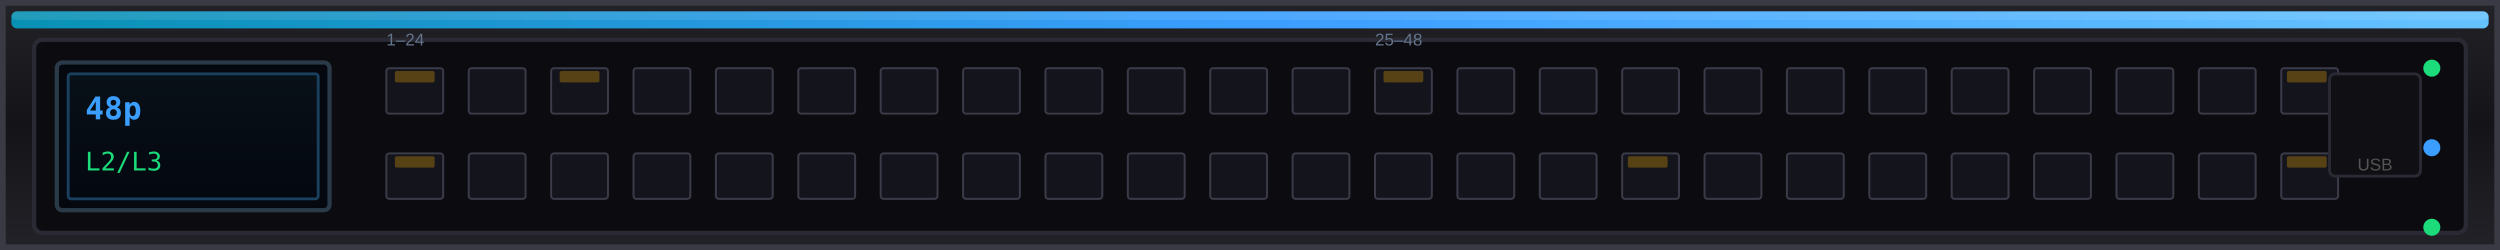
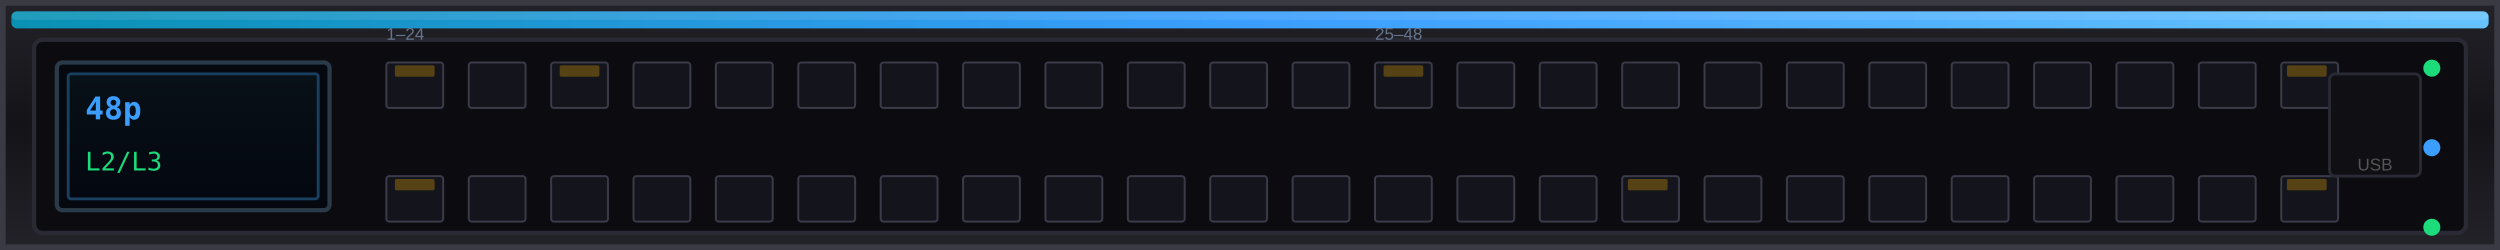
<svg xmlns="http://www.w3.org/2000/svg" viewBox="0 0 440 44" fill="none">
  <defs>
    <linearGradient id="chassis" x1="0" y1="0" x2="0" y2="44" gradientUnits="userSpaceOnUse">
      <stop offset="0%" stop-color="#222228" />
      <stop offset="50%" stop-color="#141418" />
      <stop offset="100%" stop-color="#222228" />
    </linearGradient>
    <linearGradient id="cyanBar" x1="0" y1="0" x2="1" y2="0">
      <stop offset="0%" stop-color="#0891b2" />
      <stop offset="50%" stop-color="#3b9eff" />
      <stop offset="100%" stop-color="#67c3ff" />
    </linearGradient>
    <linearGradient id="lcdBg" x1="0" y1="0" x2="0" y2="1">
      <stop offset="0%" stop-color="#081018" />
      <stop offset="100%" stop-color="#040810" />
    </linearGradient>
  </defs>
  <rect width="440" height="44" fill="url(#chassis)" />
  <rect x="0.5" y="0.5" width="439" height="43" stroke="#3a3a44" stroke-width="1" />
  <rect x="2" y="2" width="436" height="3" rx="1" fill="url(#cyanBar)" />
  <rect x="2" y="2" width="436" height="1.5" rx="1" fill="#fff" opacity="0.1" />
  <rect x="6" y="7" width="428" height="34" rx="1.5" fill="#0c0c10" stroke="#2a2a34" stroke-width="0.75" />
  <g transform="translate(10, 11)">
    <rect width="48" height="26" rx="1" fill="#060810" stroke="#2a3a48" stroke-width="0.75" />
    <rect x="2" y="2" width="44" height="22" rx="0.5" fill="url(#lcdBg)" stroke="#1a4060" stroke-width="0.5" />
    <text x="5" y="10" fill="#3b9eff" font-family="JetBrains Mono, monospace" font-size="5.5" font-weight="600">48p</text>
    <text x="5" y="19" fill="#1bdb7a" font-family="JetBrains Mono, monospace" font-size="4.5">L2/L3</text>
  </g>
-   <g transform="translate(68, 8)">
+   <g transform="translate(68, 7)">
    <text x="0" y="0" fill="#64748b" font-family="Arial, sans-serif" font-size="3">1–24</text>
    <text x="174" y="0" fill="#64748b" font-family="Arial, sans-serif" font-size="3">25–48</text>
    <g transform="translate(0, 4)" fill="#14141c" stroke="#3a3a48" stroke-width="0.35">
      <rect x="0" y="0" width="10" height="8" rx="0.5" />
      <rect x="14.5" y="0" width="10" height="8" rx="0.5" />
      <rect x="29" y="0" width="10" height="8" rx="0.5" />
      <rect x="43.5" y="0" width="10" height="8" rx="0.5" />
      <rect x="58" y="0" width="10" height="8" rx="0.5" />
      <rect x="72.5" y="0" width="10" height="8" rx="0.5" />
      <rect x="87" y="0" width="10" height="8" rx="0.5" />
      <rect x="101.5" y="0" width="10" height="8" rx="0.5" />
      <rect x="116" y="0" width="10" height="8" rx="0.5" />
      <rect x="130.5" y="0" width="10" height="8" rx="0.5" />
      <rect x="145" y="0" width="10" height="8" rx="0.5" />
      <rect x="159.5" y="0" width="10" height="8" rx="0.5" />
      <rect x="174" y="0" width="10" height="8" rx="0.5" />
      <rect x="188.5" y="0" width="10" height="8" rx="0.5" />
      <rect x="203" y="0" width="10" height="8" rx="0.5" />
      <rect x="217.5" y="0" width="10" height="8" rx="0.5" />
      <rect x="232" y="0" width="10" height="8" rx="0.5" />
      <rect x="246.5" y="0" width="10" height="8" rx="0.5" />
      <rect x="261" y="0" width="10" height="8" rx="0.5" />
      <rect x="275.5" y="0" width="10" height="8" rx="0.5" />
      <rect x="290" y="0" width="10" height="8" rx="0.5" />
      <rect x="304.5" y="0" width="10" height="8" rx="0.5" />
      <rect x="319" y="0" width="10" height="8" rx="0.5" />
      <rect x="333.5" y="0" width="10" height="8" rx="0.5" />
-       <rect x="0" y="15" width="10" height="8" rx="0.5" />
-       <rect x="14.5" y="15" width="10" height="8" rx="0.5" />
-       <rect x="29" y="15" width="10" height="8" rx="0.5" />
-       <rect x="43.5" y="15" width="10" height="8" rx="0.5" />
-       <rect x="58" y="15" width="10" height="8" rx="0.5" />
-       <rect x="72.5" y="15" width="10" height="8" rx="0.5" />
-       <rect x="87" y="15" width="10" height="8" rx="0.5" />
-       <rect x="101.5" y="15" width="10" height="8" rx="0.5" />
-       <rect x="116" y="15" width="10" height="8" rx="0.5" />
-       <rect x="130.5" y="15" width="10" height="8" rx="0.5" />
-       <rect x="145" y="15" width="10" height="8" rx="0.5" />
-       <rect x="159.5" y="15" width="10" height="8" rx="0.5" />
-       <rect x="174" y="15" width="10" height="8" rx="0.5" />
-       <rect x="188.5" y="15" width="10" height="8" rx="0.5" />
-       <rect x="203" y="15" width="10" height="8" rx="0.5" />
-       <rect x="217.5" y="15" width="10" height="8" rx="0.5" />
-       <rect x="232" y="15" width="10" height="8" rx="0.5" />
-       <rect x="246.5" y="15" width="10" height="8" rx="0.5" />
-       <rect x="261" y="15" width="10" height="8" rx="0.5" />
-       <rect x="275.5" y="15" width="10" height="8" rx="0.5" />
-       <rect x="290" y="15" width="10" height="8" rx="0.5" />
-       <rect x="304.5" y="15" width="10" height="8" rx="0.5" />
-       <rect x="319" y="15" width="10" height="8" rx="0.5" />
-       <rect x="333.5" y="15" width="10" height="8" rx="0.5" />
+       <rect x="0" y="20" width="10" height="8" rx="0.5" />
+       <rect x="14.5" y="20" width="10" height="8" rx="0.5" />
+       <rect x="29" y="20" width="10" height="8" rx="0.5" />
+       <rect x="43.5" y="20" width="10" height="8" rx="0.5" />
+       <rect x="58" y="20" width="10" height="8" rx="0.5" />
+       <rect x="72.5" y="20" width="10" height="8" rx="0.5" />
+       <rect x="87" y="20" width="10" height="8" rx="0.5" />
+       <rect x="101.5" y="20" width="10" height="8" rx="0.5" />
+       <rect x="116" y="20" width="10" height="8" rx="0.5" />
+       <rect x="130.5" y="20" width="10" height="8" rx="0.5" />
+       <rect x="145" y="20" width="10" height="8" rx="0.5" />
+       <rect x="159.5" y="20" width="10" height="8" rx="0.5" />
+       <rect x="174" y="20" width="10" height="8" rx="0.5" />
+       <rect x="188.5" y="20" width="10" height="8" rx="0.5" />
+       <rect x="203" y="20" width="10" height="8" rx="0.5" />
+       <rect x="217.5" y="20" width="10" height="8" rx="0.5" />
+       <rect x="232" y="20" width="10" height="8" rx="0.5" />
+       <rect x="246.5" y="20" width="10" height="8" rx="0.5" />
+       <rect x="261" y="20" width="10" height="8" rx="0.5" />
+       <rect x="275.5" y="20" width="10" height="8" rx="0.5" />
+       <rect x="290" y="20" width="10" height="8" rx="0.5" />
+       <rect x="304.5" y="20" width="10" height="8" rx="0.5" />
+       <rect x="319" y="20" width="10" height="8" rx="0.5" />
+       <rect x="333.5" y="20" width="10" height="8" rx="0.5" />
    </g>
    <g fill="#b8860b" opacity="0.4">
      <rect x="1.5" y="4.5" width="7" height="2" rx="0.3" />
      <rect x="30.5" y="4.5" width="7" height="2" rx="0.3" />
      <rect x="175.5" y="4.5" width="7" height="2" rx="0.3" />
      <rect x="334.5" y="4.5" width="7" height="2" rx="0.3" />
-       <rect x="1.5" y="19.5" width="7" height="2" rx="0.3" />
-       <rect x="218.5" y="19.5" width="7" height="2" rx="0.3" />
-       <rect x="334.5" y="19.5" width="7" height="2" rx="0.3" />
+       <rect x="1.5" y="24.5" width="7" height="2" rx="0.3" />
+       <rect x="218.5" y="24.5" width="7" height="2" rx="0.3" />
+       <rect x="334.5" y="24.5" width="7" height="2" rx="0.3" />
    </g>
  </g>
  <g transform="translate(410, 13)">
    <rect width="16" height="18" rx="1" fill="#101014" stroke="#2a2a34" stroke-width="0.5" />
    <text x="8" y="17" text-anchor="middle" fill="#555" font-family="Arial" font-size="3">USB</text>
  </g>
  <g transform="translate(428, 8)">
    <circle cx="0" cy="4" r="1.5" fill="#1bdb7a" />
    <circle cx="0" cy="18" r="1.5" fill="#3b9eff" />
    <circle cx="0" cy="32" r="1.5" fill="#1bdb7a" />
  </g>
</svg>
